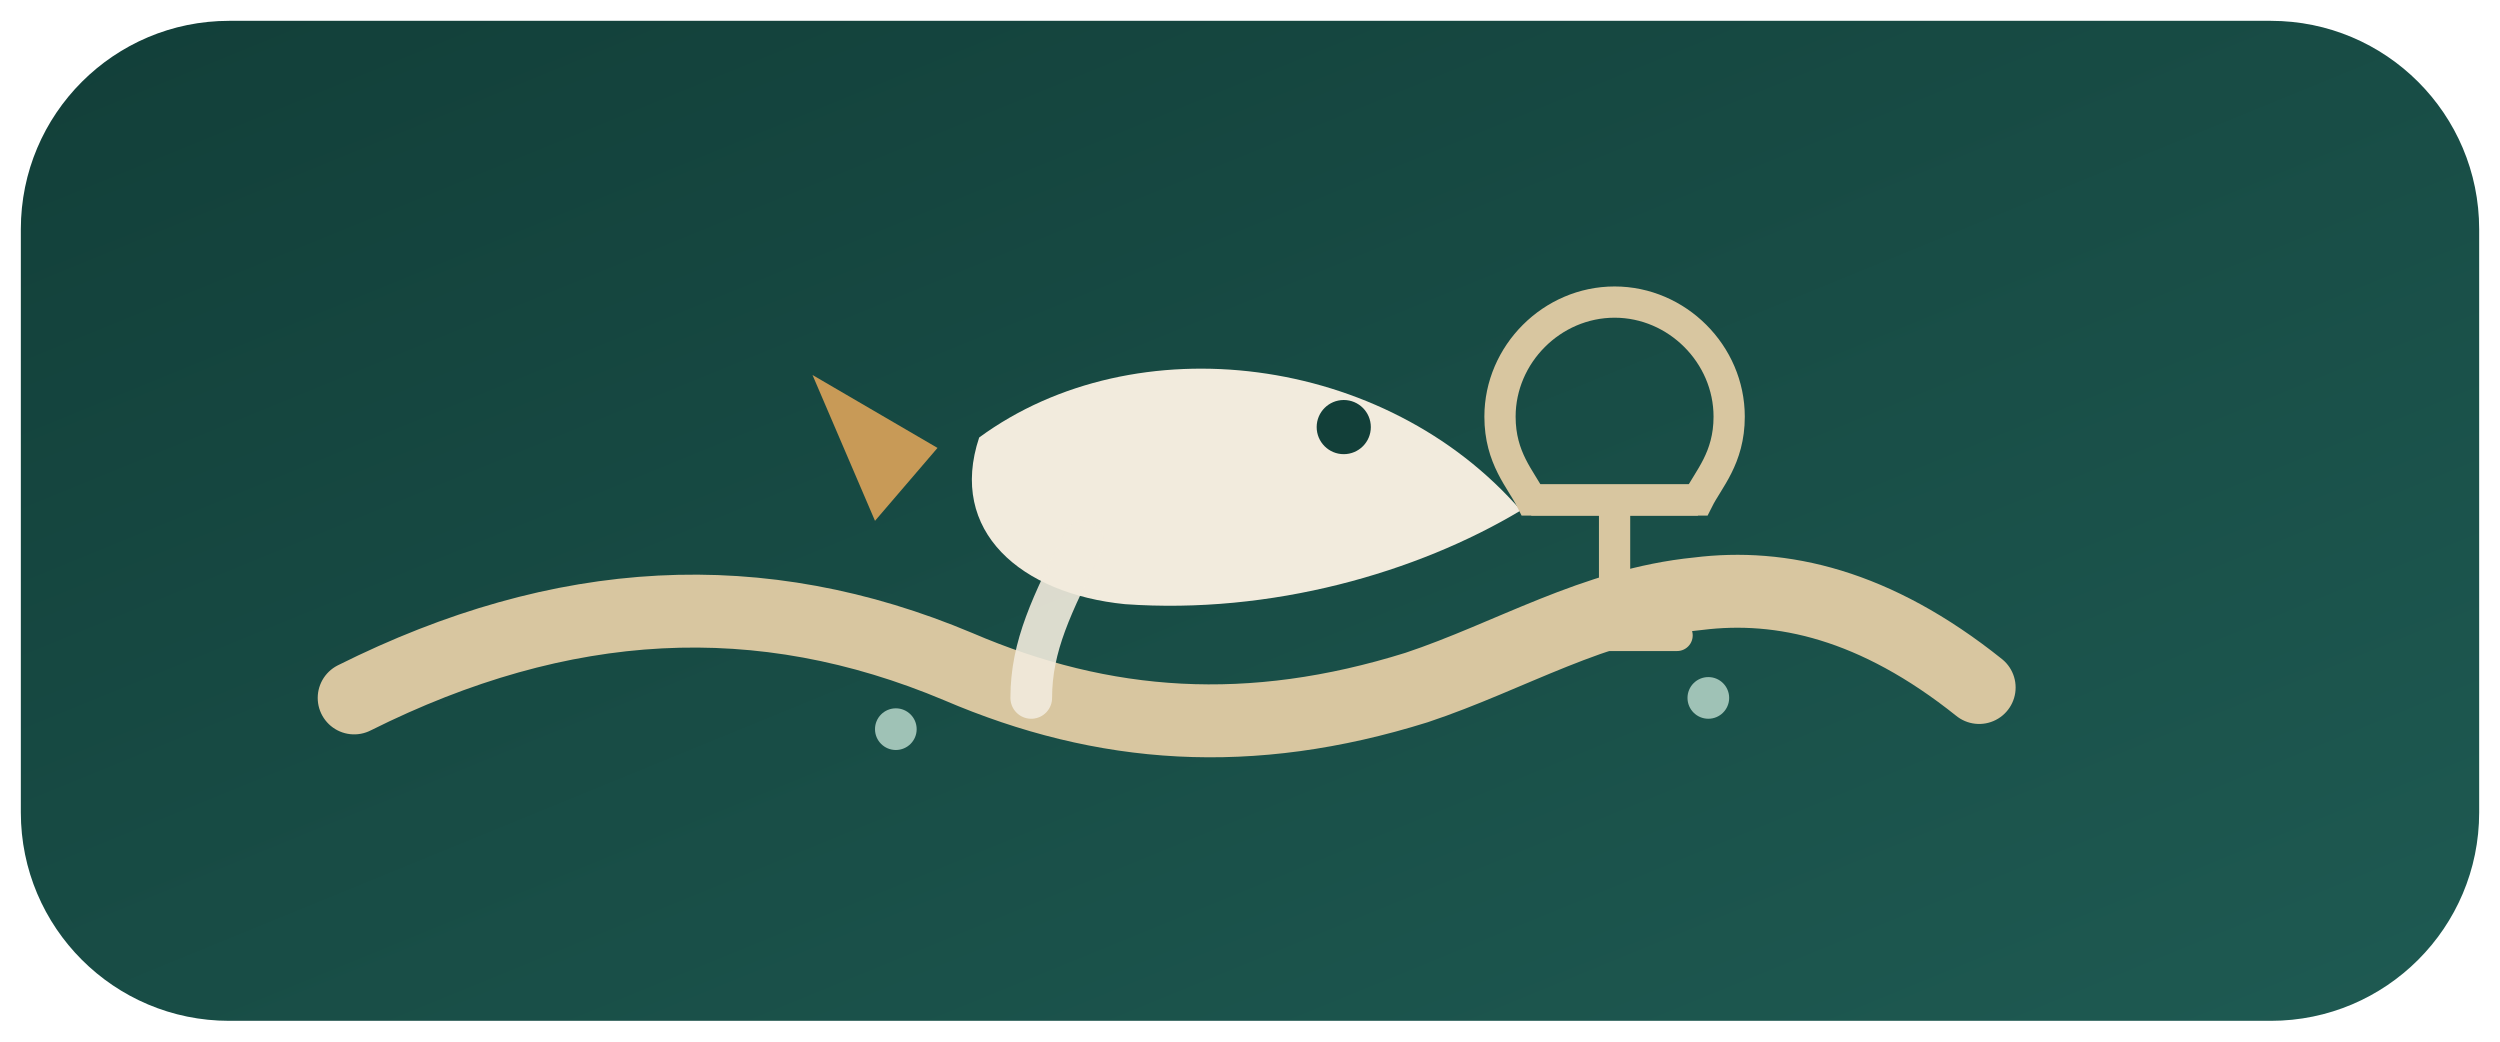
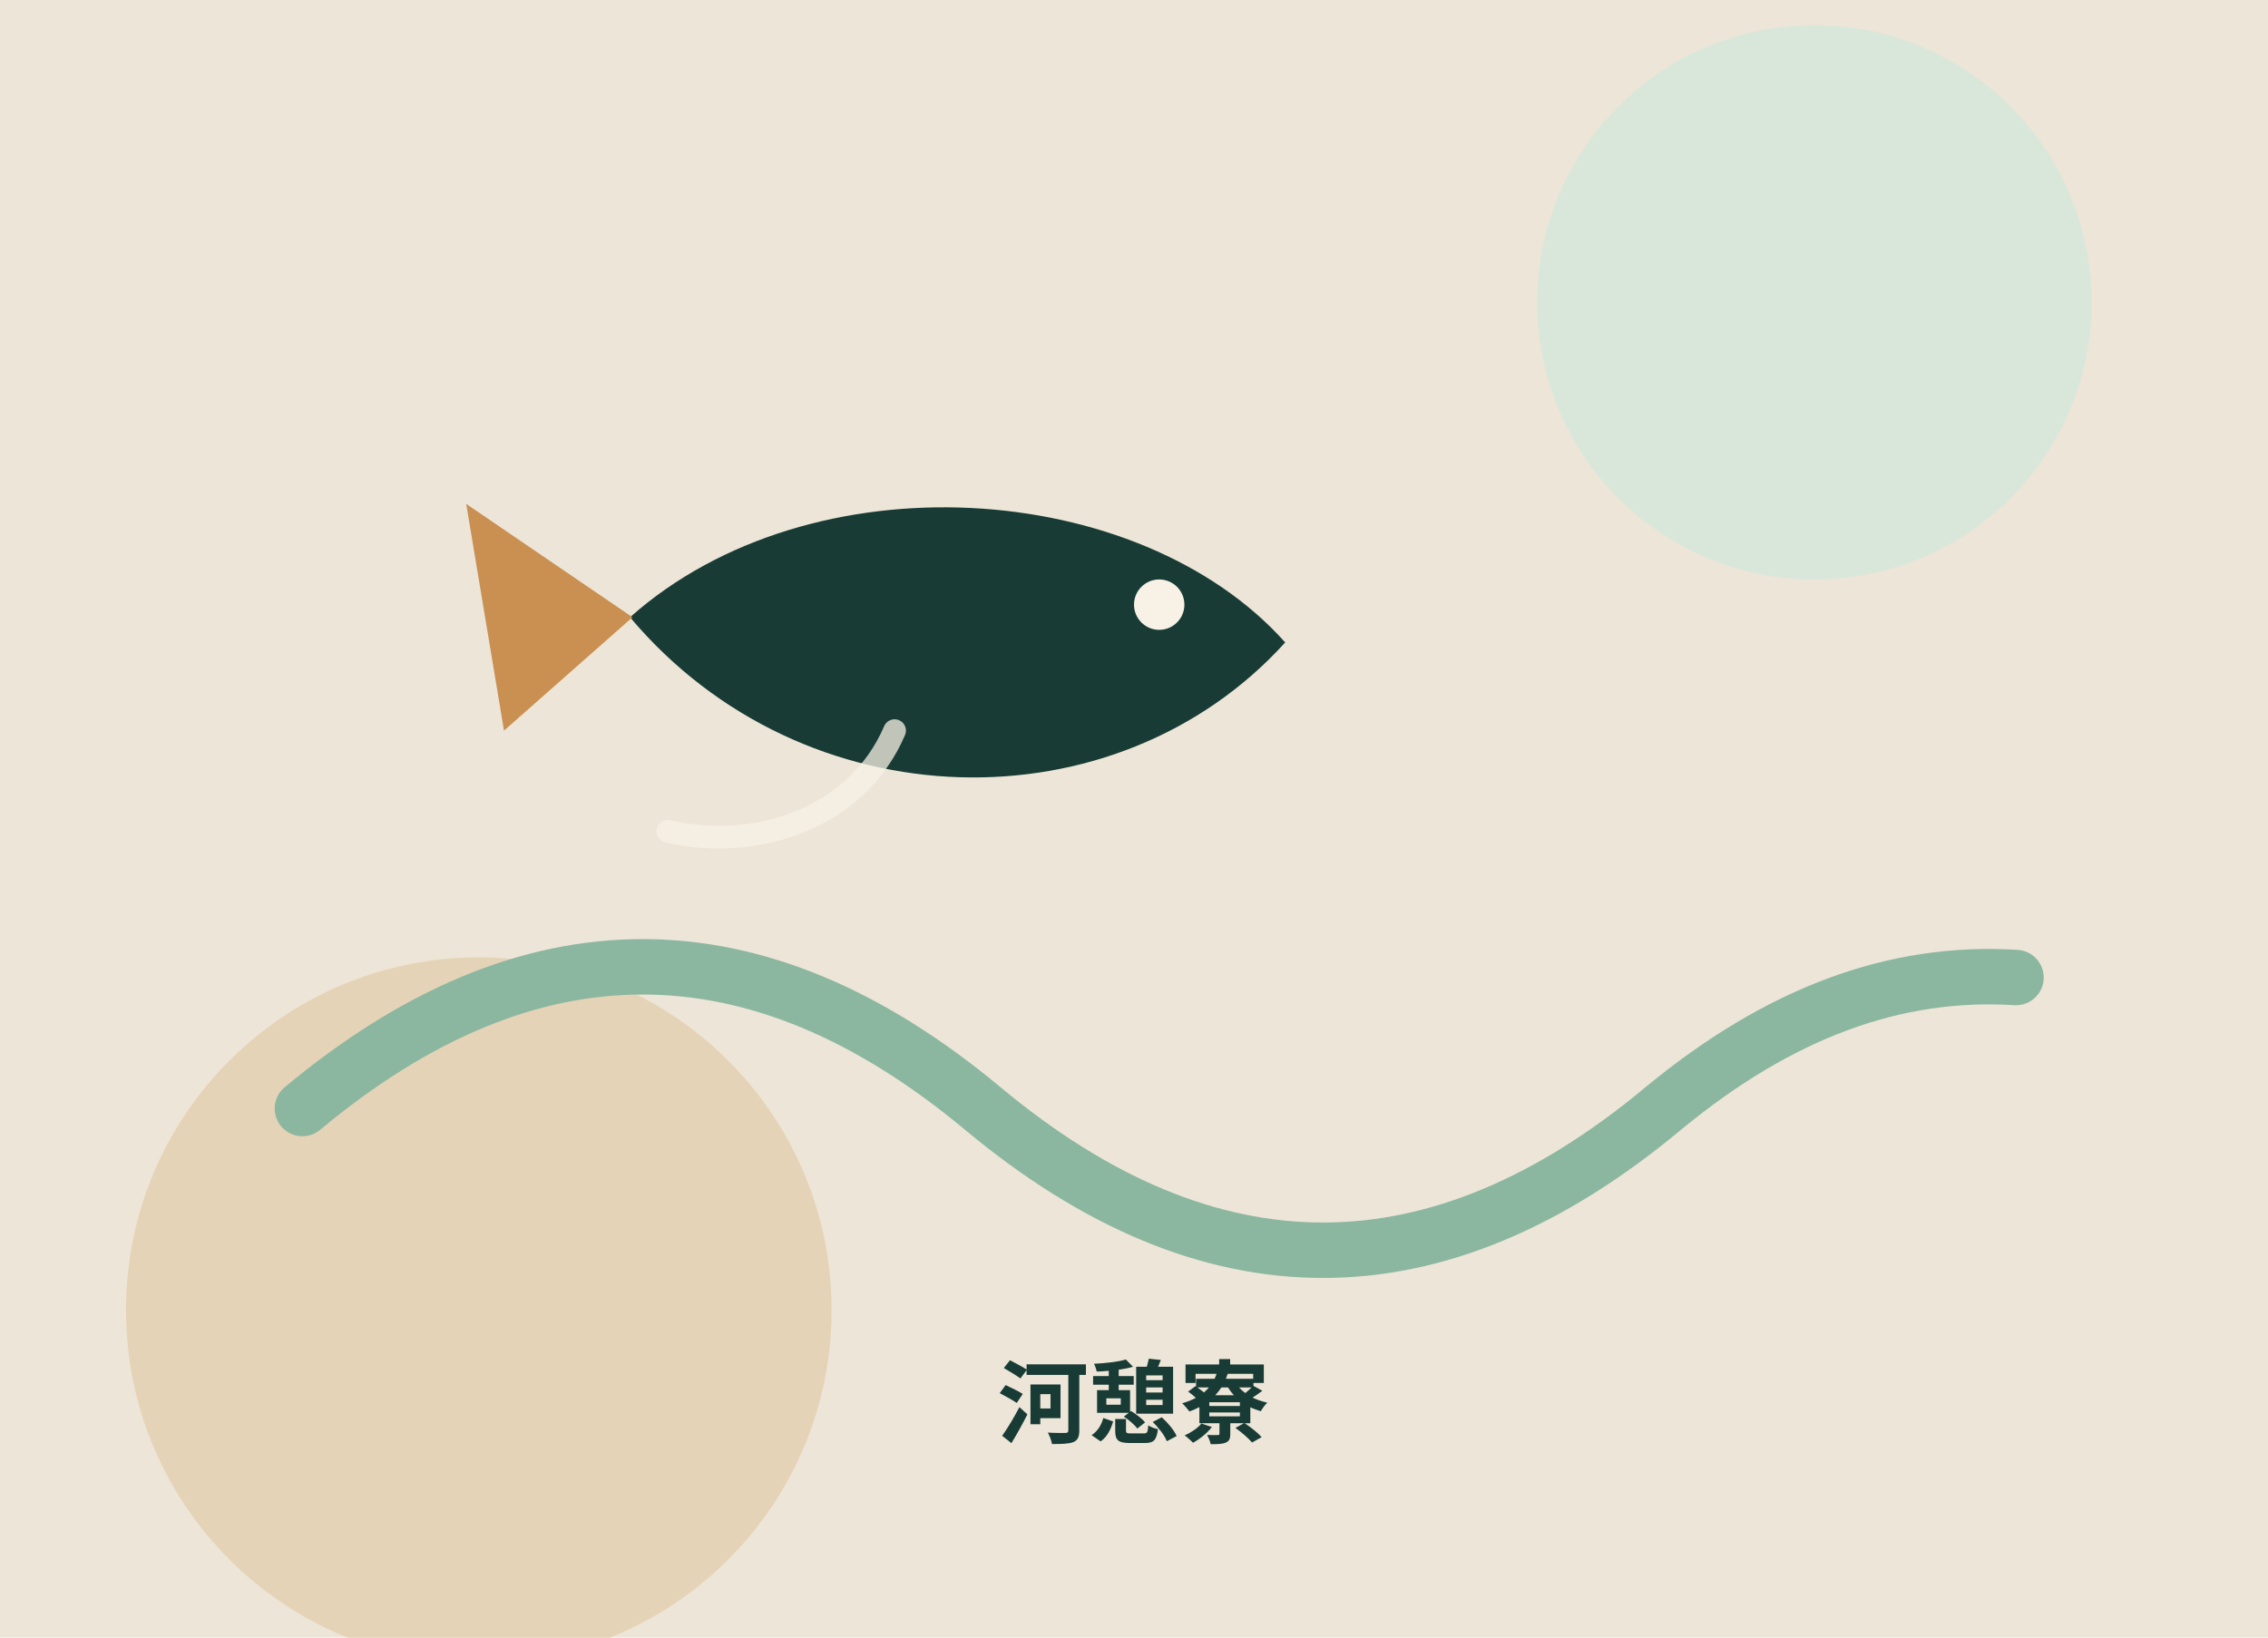
- <svg xmlns="http://www.w3.org/2000/svg" viewBox="0 0 240 100" role="img" aria-label="河憩寮 logo">
-   <defs>
-     <linearGradient id="g" x1="0" y1="0" x2="1" y2="1">
-       <stop offset="0" stop-color="#123f39" />
-       <stop offset="1" stop-color="#1e5a52" />
-     </linearGradient>
-   </defs>
-   <rect x="2" y="2" width="236" height="96" rx="20" fill="url(#g)" />
-   <path d="M34 67c20-10 39-11 58-3 14 6 28 7 44 2 9-3 17-8 27-9 8-1 17 1 27 9" fill="none" stroke="#d8c6a0" stroke-width="7" stroke-linecap="round" />
-   <path d="M94 42c15-11 39-8 52 7-10 6-24 10-38 9-10-1-17-7-14-16z" fill="#f2ebdd" />
-   <circle cx="129" cy="41" r="2.6" fill="#123f39" />
-   <path d="M90 43l-12-7 6 14z" fill="#c89a57" />
-   <path d="M104 52c-3 6-5 10-5 15" fill="none" stroke="#f2ebdd" stroke-width="4" stroke-linecap="round" opacity="0.9" />
-   <path d="M155 29c6 0 11 5 11 11 0 4-2 6-3 8h-16c-1-2-3-4-3-8 0-6 5-11 11-11z" fill="none" stroke="#d8c6a0" stroke-width="3" />
-   <path d="M147 48h16" stroke="#d8c6a0" stroke-width="3" />
-   <path d="M155 48v13" stroke="#d8c6a0" stroke-width="3" />
-   <path d="M149 61h12" stroke="#d8c6a0" stroke-width="3" stroke-linecap="round" />
-   <circle cx="86" cy="70" r="2" fill="#9fc2b6" />
-   <circle cx="164" cy="67" r="2" fill="#9fc2b6" />
+ <svg xmlns="http://www.w3.org/2000/svg" width="900" height="650" viewBox="0 0 900 650" fill="none">
+   <rect width="900" height="650" fill="#EDE5D7" />
+   <circle cx="720" cy="120" r="110" fill="#D5E7DC" opacity="0.8" />
+   <circle cx="190" cy="520" r="140" fill="#D8B37B" opacity="0.35" />
+   <path d="M120 440C210 365 300 365 390 440C480 515 570 515 660 440C706 402 752 385 800 388" stroke="#8BB7A0" stroke-width="22" stroke-linecap="round" />
+   <path d="M250 245C322 181 452 190 510 255C443 329 319 327 250 245Z" fill="#183C35" />
+   <path d="M251 245L185 200L200 290L251 245Z" fill="#C99052" />
+   <circle cx="460" cy="240" r="10" fill="#F8F2E6" />
+   <path d="M355 290C340 325 300 338 265 330" stroke="#F8F2E6" stroke-width="9" stroke-linecap="round" opacity=".75" />
+   <text x="450" y="570" text-anchor="middle" font-size="36" font-weight="700" fill="#183C35" font-family="serif">河憩寮</text>
</svg>
